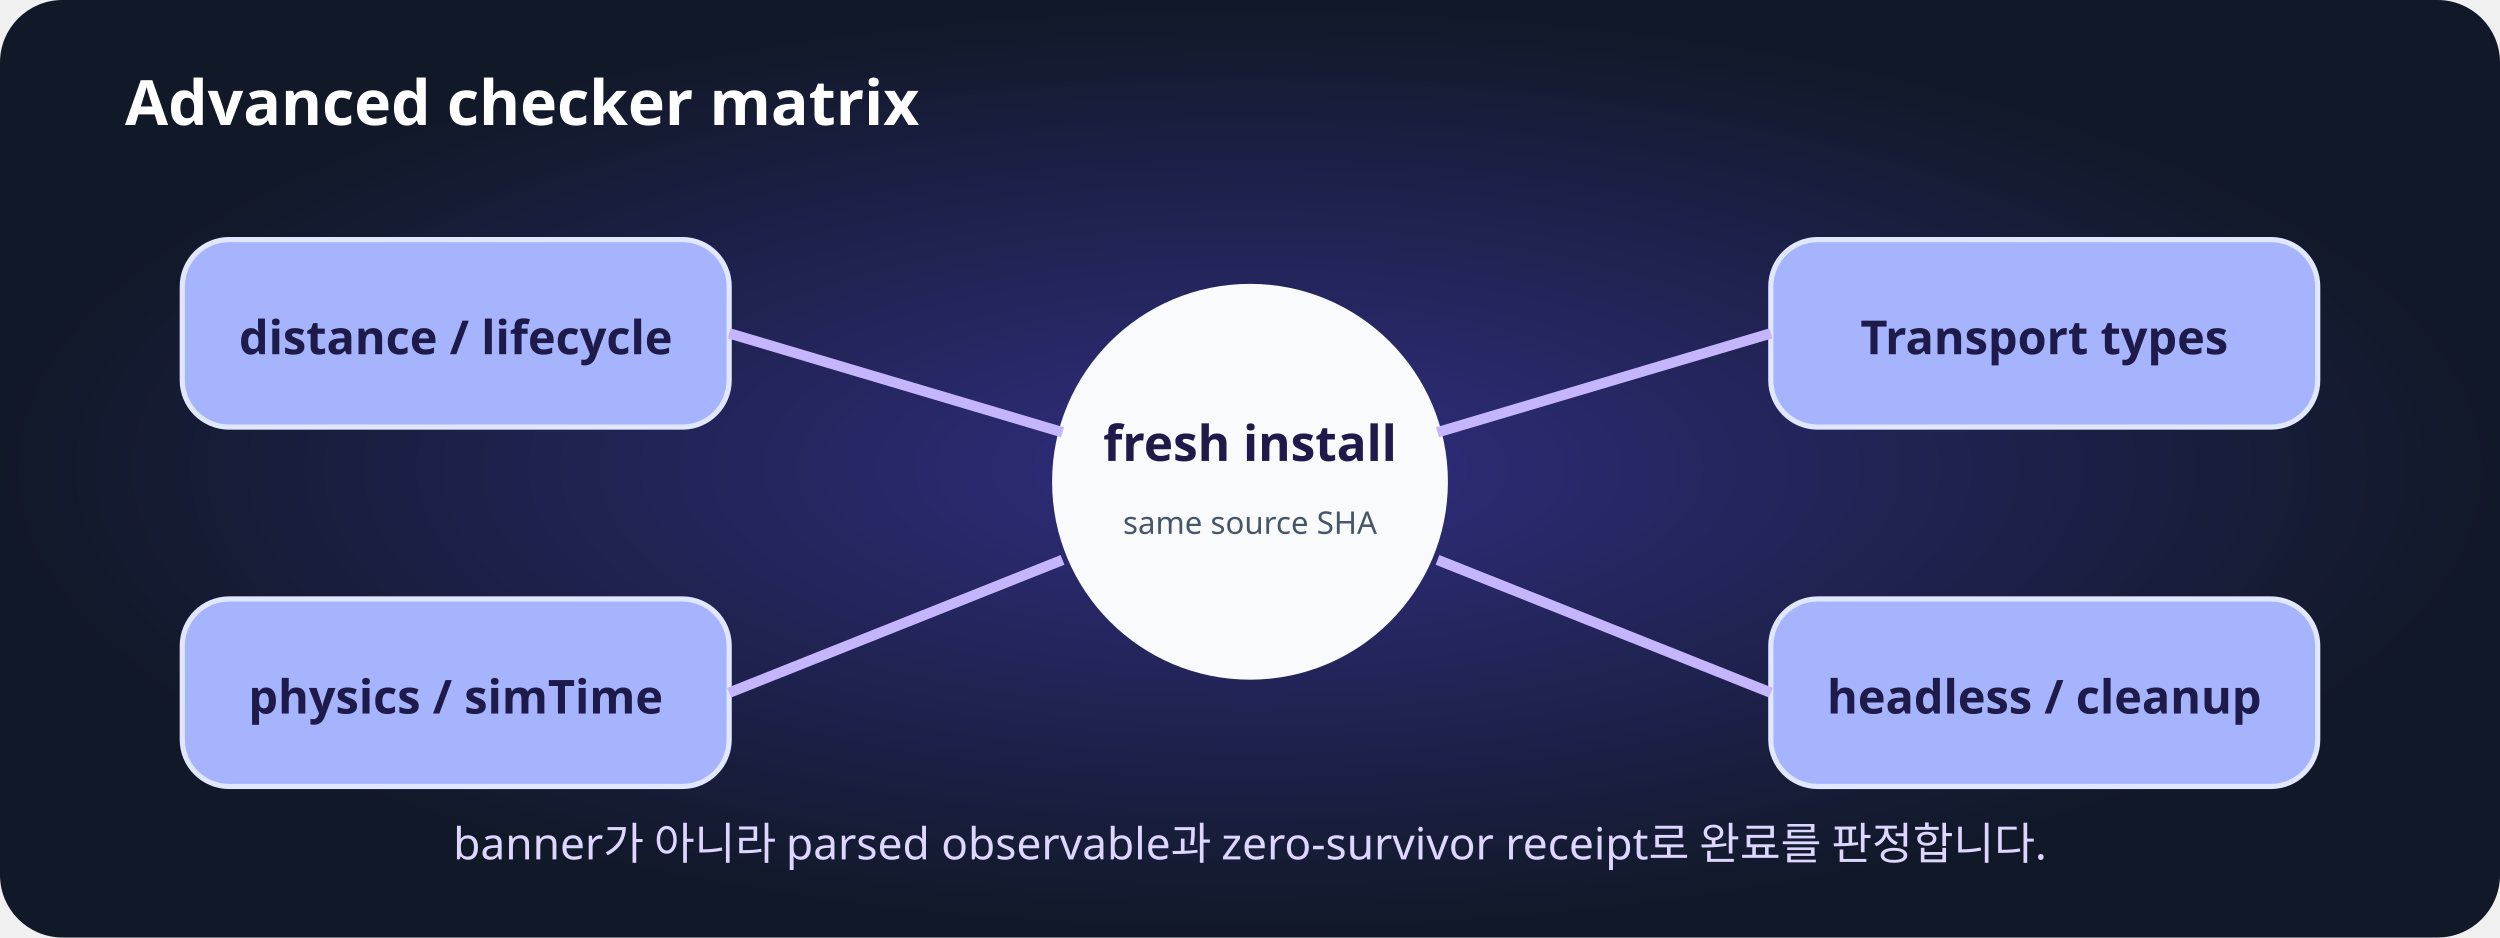
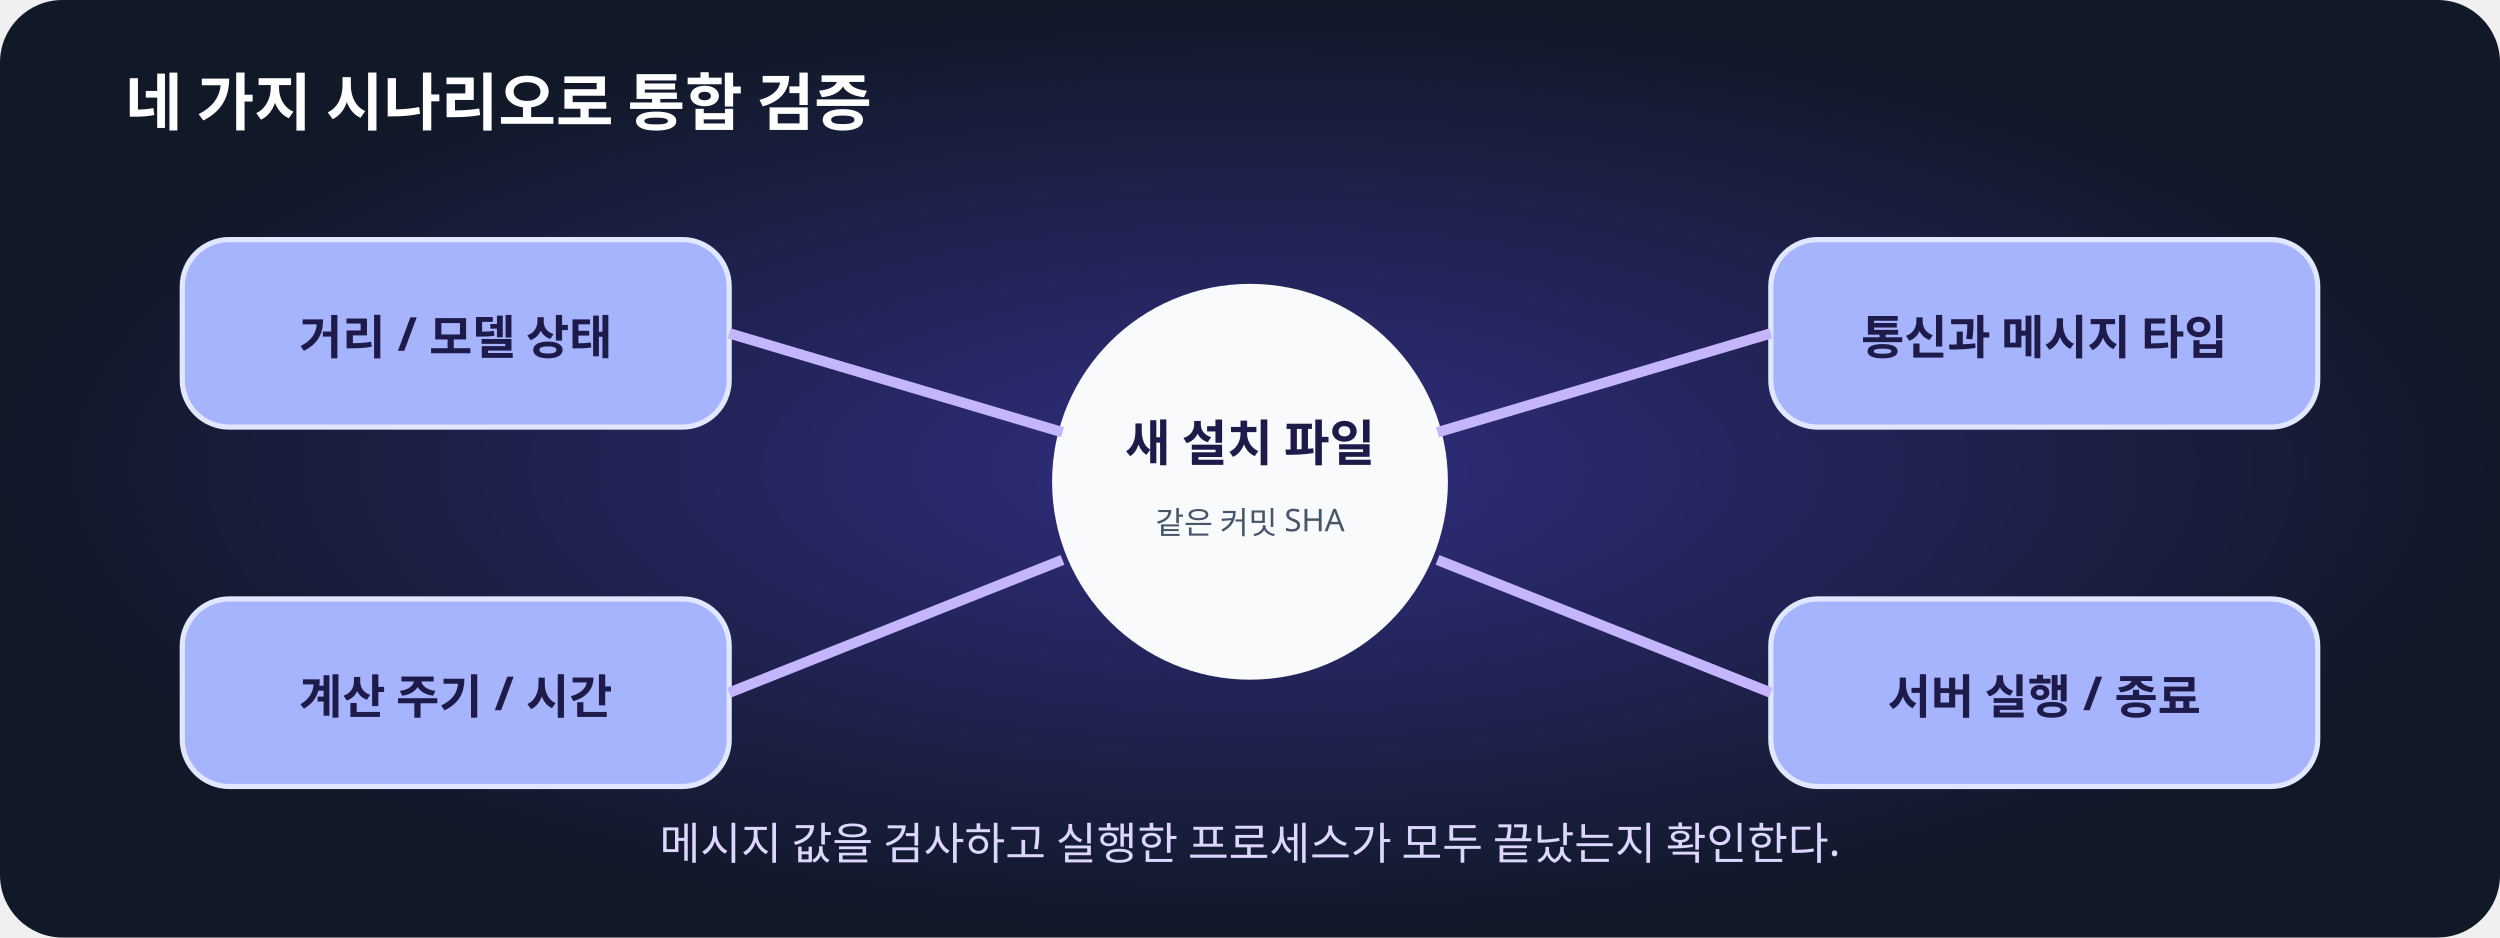
<svg xmlns="http://www.w3.org/2000/svg" width="960" height="360" viewBox="0 0 960 360" role="img" aria-labelledby="title desc">
  <defs>
    <radialGradient id="g">
      <stop stop-color="#312e81" />
      <stop offset="1" stop-color="#111827" />
    </radialGradient>
  </defs>
  <rect width="960" height="360" rx="24" fill="url(#g)" />
  <g font-family="sans-serif">
-     <text x="48" y="48" fill="#fff" font-size="24" font-weight="700">Advanced checker matrix</text>
+     <text x="48" y="48" fill="#fff" font-size="24" font-weight="700">네 가지 시나리오로 통합 검증</text>
    <circle cx="480" cy="185" r="76" fill="#f8fafc" />
    <g text-anchor="middle">
-       <text x="480" y="177" fill="#1e1b4b" font-size="19" font-weight="700">fresh install</text>
-       <text x="480" y="205" fill="#475569">same source SHA</text>
+       <text x="480" y="177" fill="#1e1b4b" font-size="19" font-weight="700">새 설치 파일</text>
+       <text x="480" y="205" fill="#475569">같은 커밋 SHA</text>
    </g>
    <g fill="#a5b4fc" stroke="#e0e7ff" stroke-width="2">
      <rect x="70" y="92" width="210" height="72" rx="18" />
      <rect x="680" y="92" width="210" height="72" rx="18" />
      <rect x="70" y="230" width="210" height="72" rx="18" />
      <rect x="680" y="230" width="210" height="72" rx="18" />
    </g>
    <g text-anchor="middle" fill="#1e1b4b" font-size="18" font-weight="700">
-       <text x="175" y="136">distance / lifecycle</text>
-       <text x="785" y="136">Transport types</text>
-       <text x="175" y="274">physics / simTime</text>
-       <text x="785" y="274">headless / cleanup</text>
+       <text x="175" y="136">거리 / 모델 상태</text>
+       <text x="785" y="136">통신과 메시지 타입</text>
+       <text x="175" y="274">계산 주기 / 시간</text>
+       <text x="785" y="274">서버 실행 / 종료</text>
    </g>
    <g stroke="#c4b5fd" stroke-width="4">
      <path d="M280 128l128 38" />
      <path d="M680 128l-128 38" />
      <path d="M280 266l128-51" />
      <path d="M680 266l-128-51" />
    </g>
-     <text x="480" y="330" fill="#ddd6fe" text-anchor="middle" font-size="17">banner가 아니라 parsed observable과 zero-survivor receipt로 완료를 판정합니다.</text>
+     <text x="480" y="330" fill="#ddd6fe" text-anchor="middle" font-size="17">메시지 값을 검사하고 실행한 프로세스가 모두 끝났는지 확인한다.</text>
  </g>
</svg>
